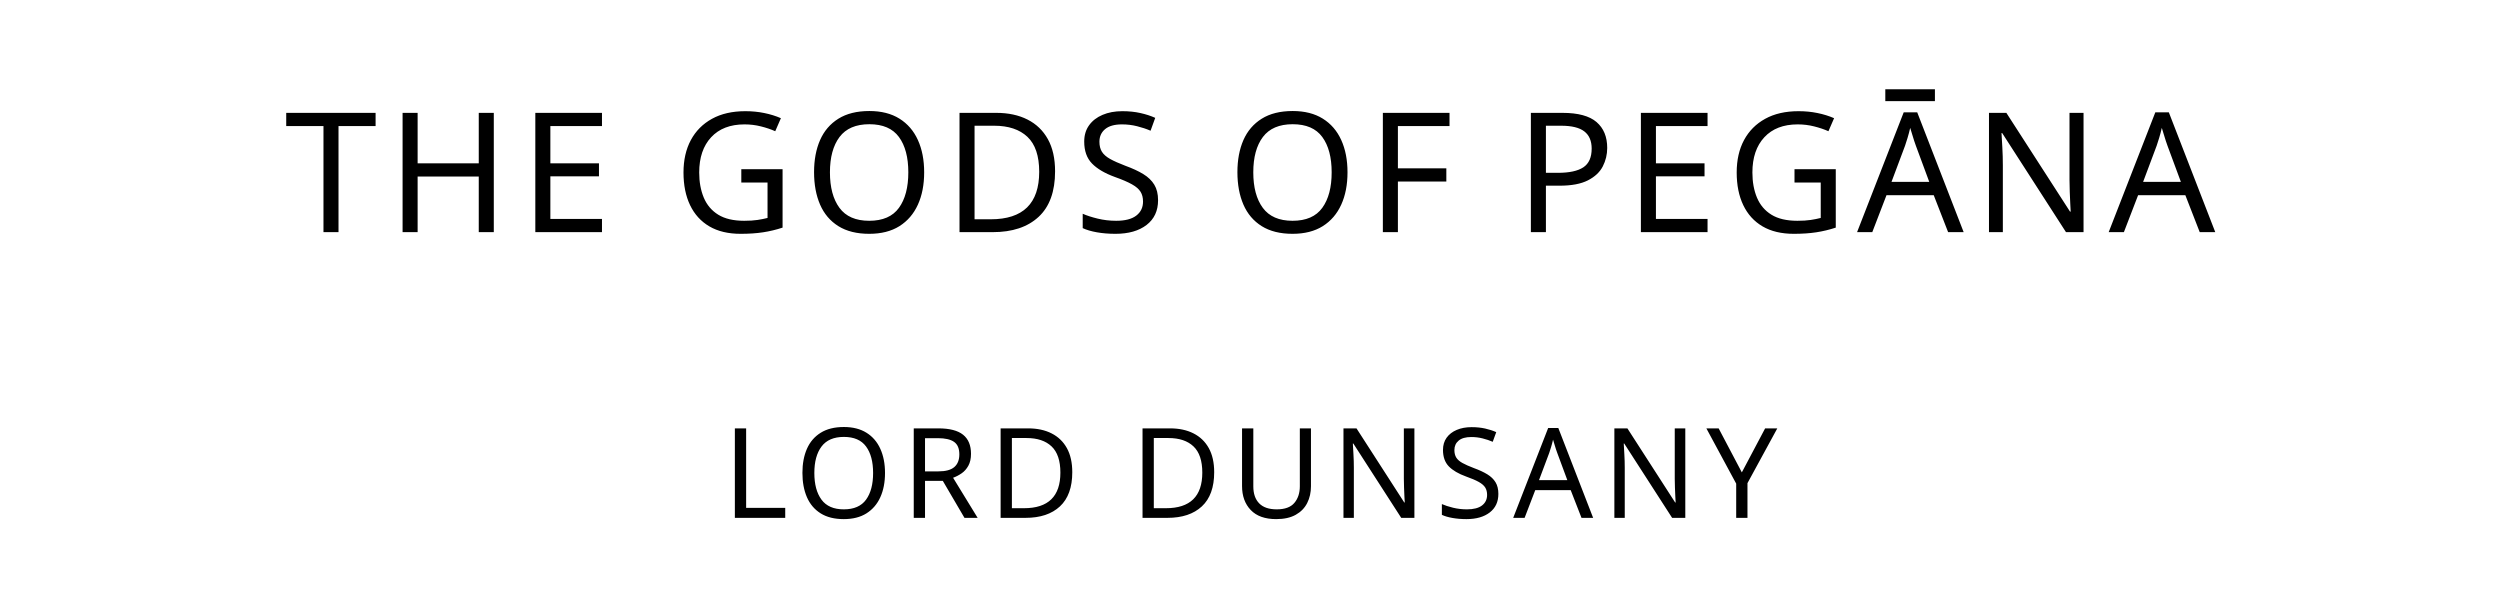
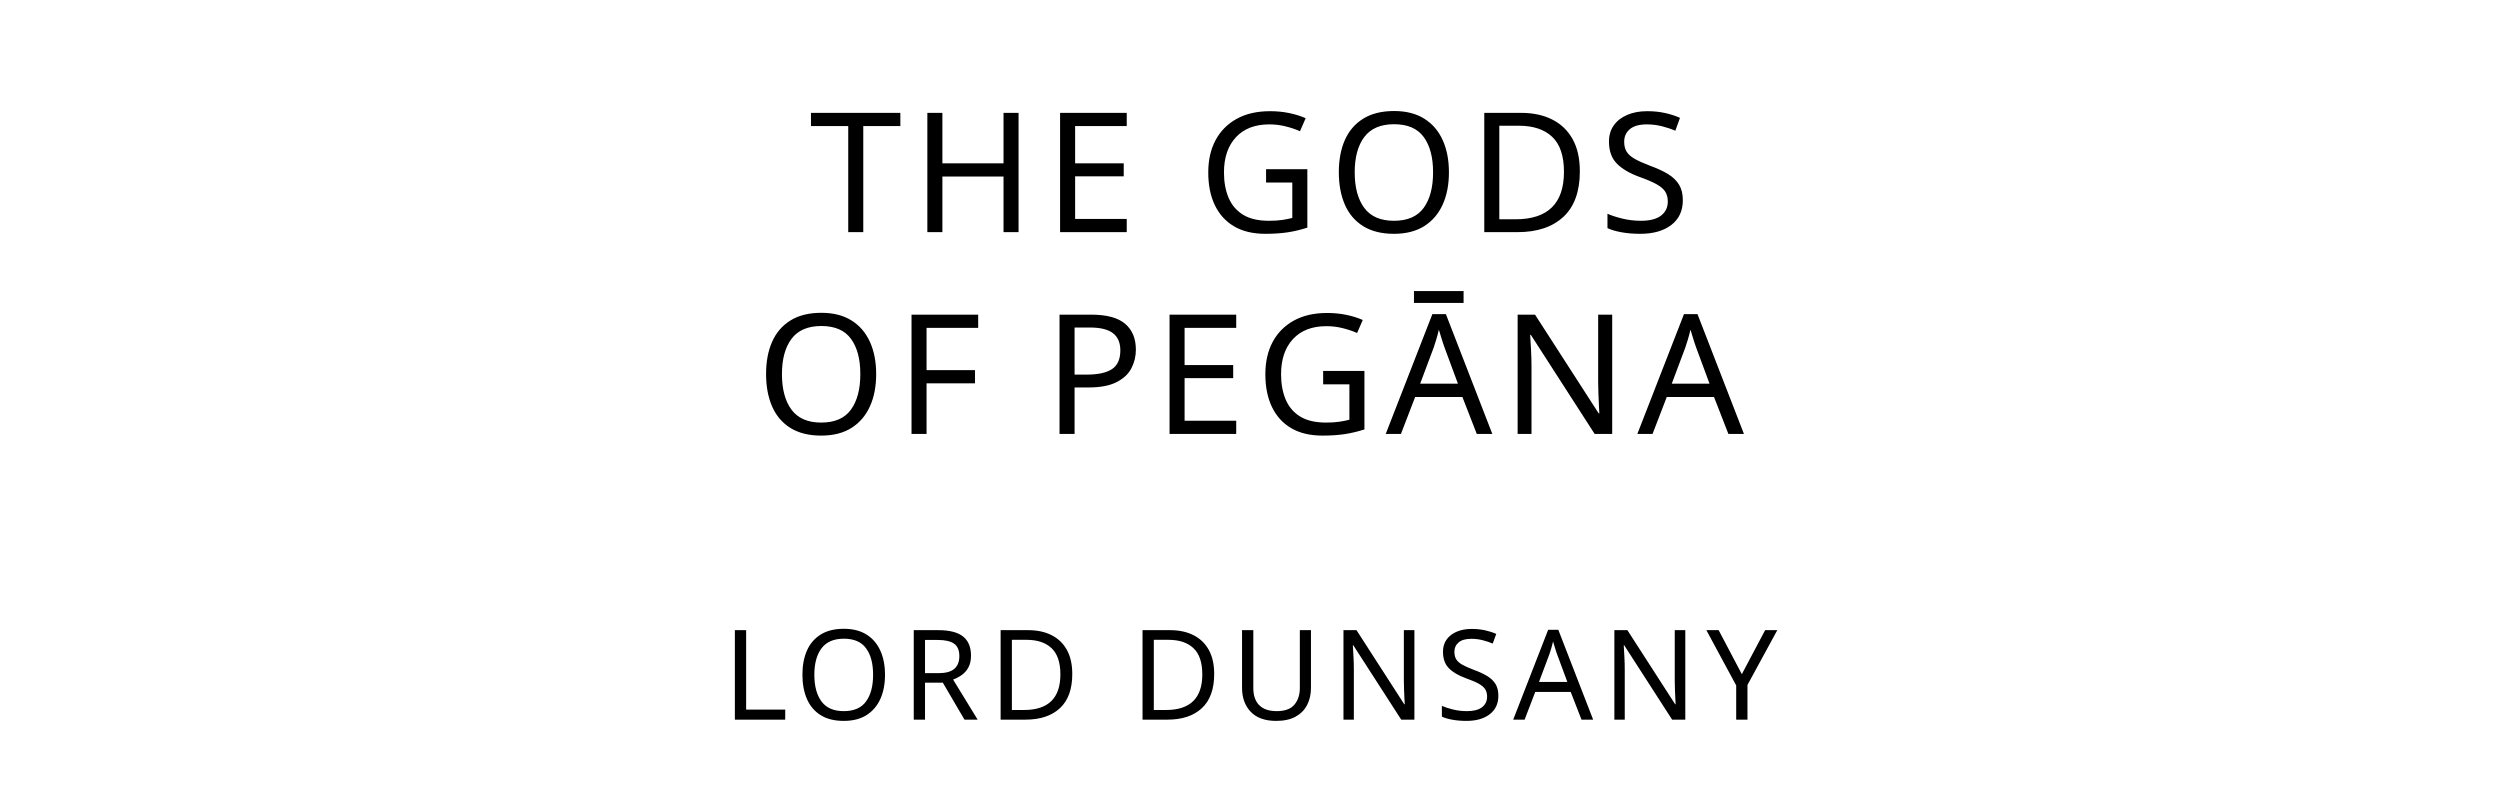
- <svg xmlns="http://www.w3.org/2000/svg" version="1.1" viewBox="0 0 1400 340">
+ <svg xmlns="http://www.w3.org/2000/svg" version="1.1" viewBox="0 0 1400 453">
  <style type="text/css">
		text{
			font-family: "League Spartan";
			letter-spacing: 5px;
			text-anchor: middle;
		}

		.title{
			font-size: 93.567px;
		}

		.author{
			font-size: 70.175px;
		}
	</style>
-   <text class="title" x="700" y="130">THE GODS OF PEGĀNA</text>
-   <text class="author" x="700" y="290">LORD DUNSANY</text>
+   <text class="title" x="700" y="130">THE GODS</text>
+   <text class="title" x="700" y="243">OF PEGĀNA</text>
+   <text class="author" x="700" y="403">LORD DUNSANY</text>
</svg>
